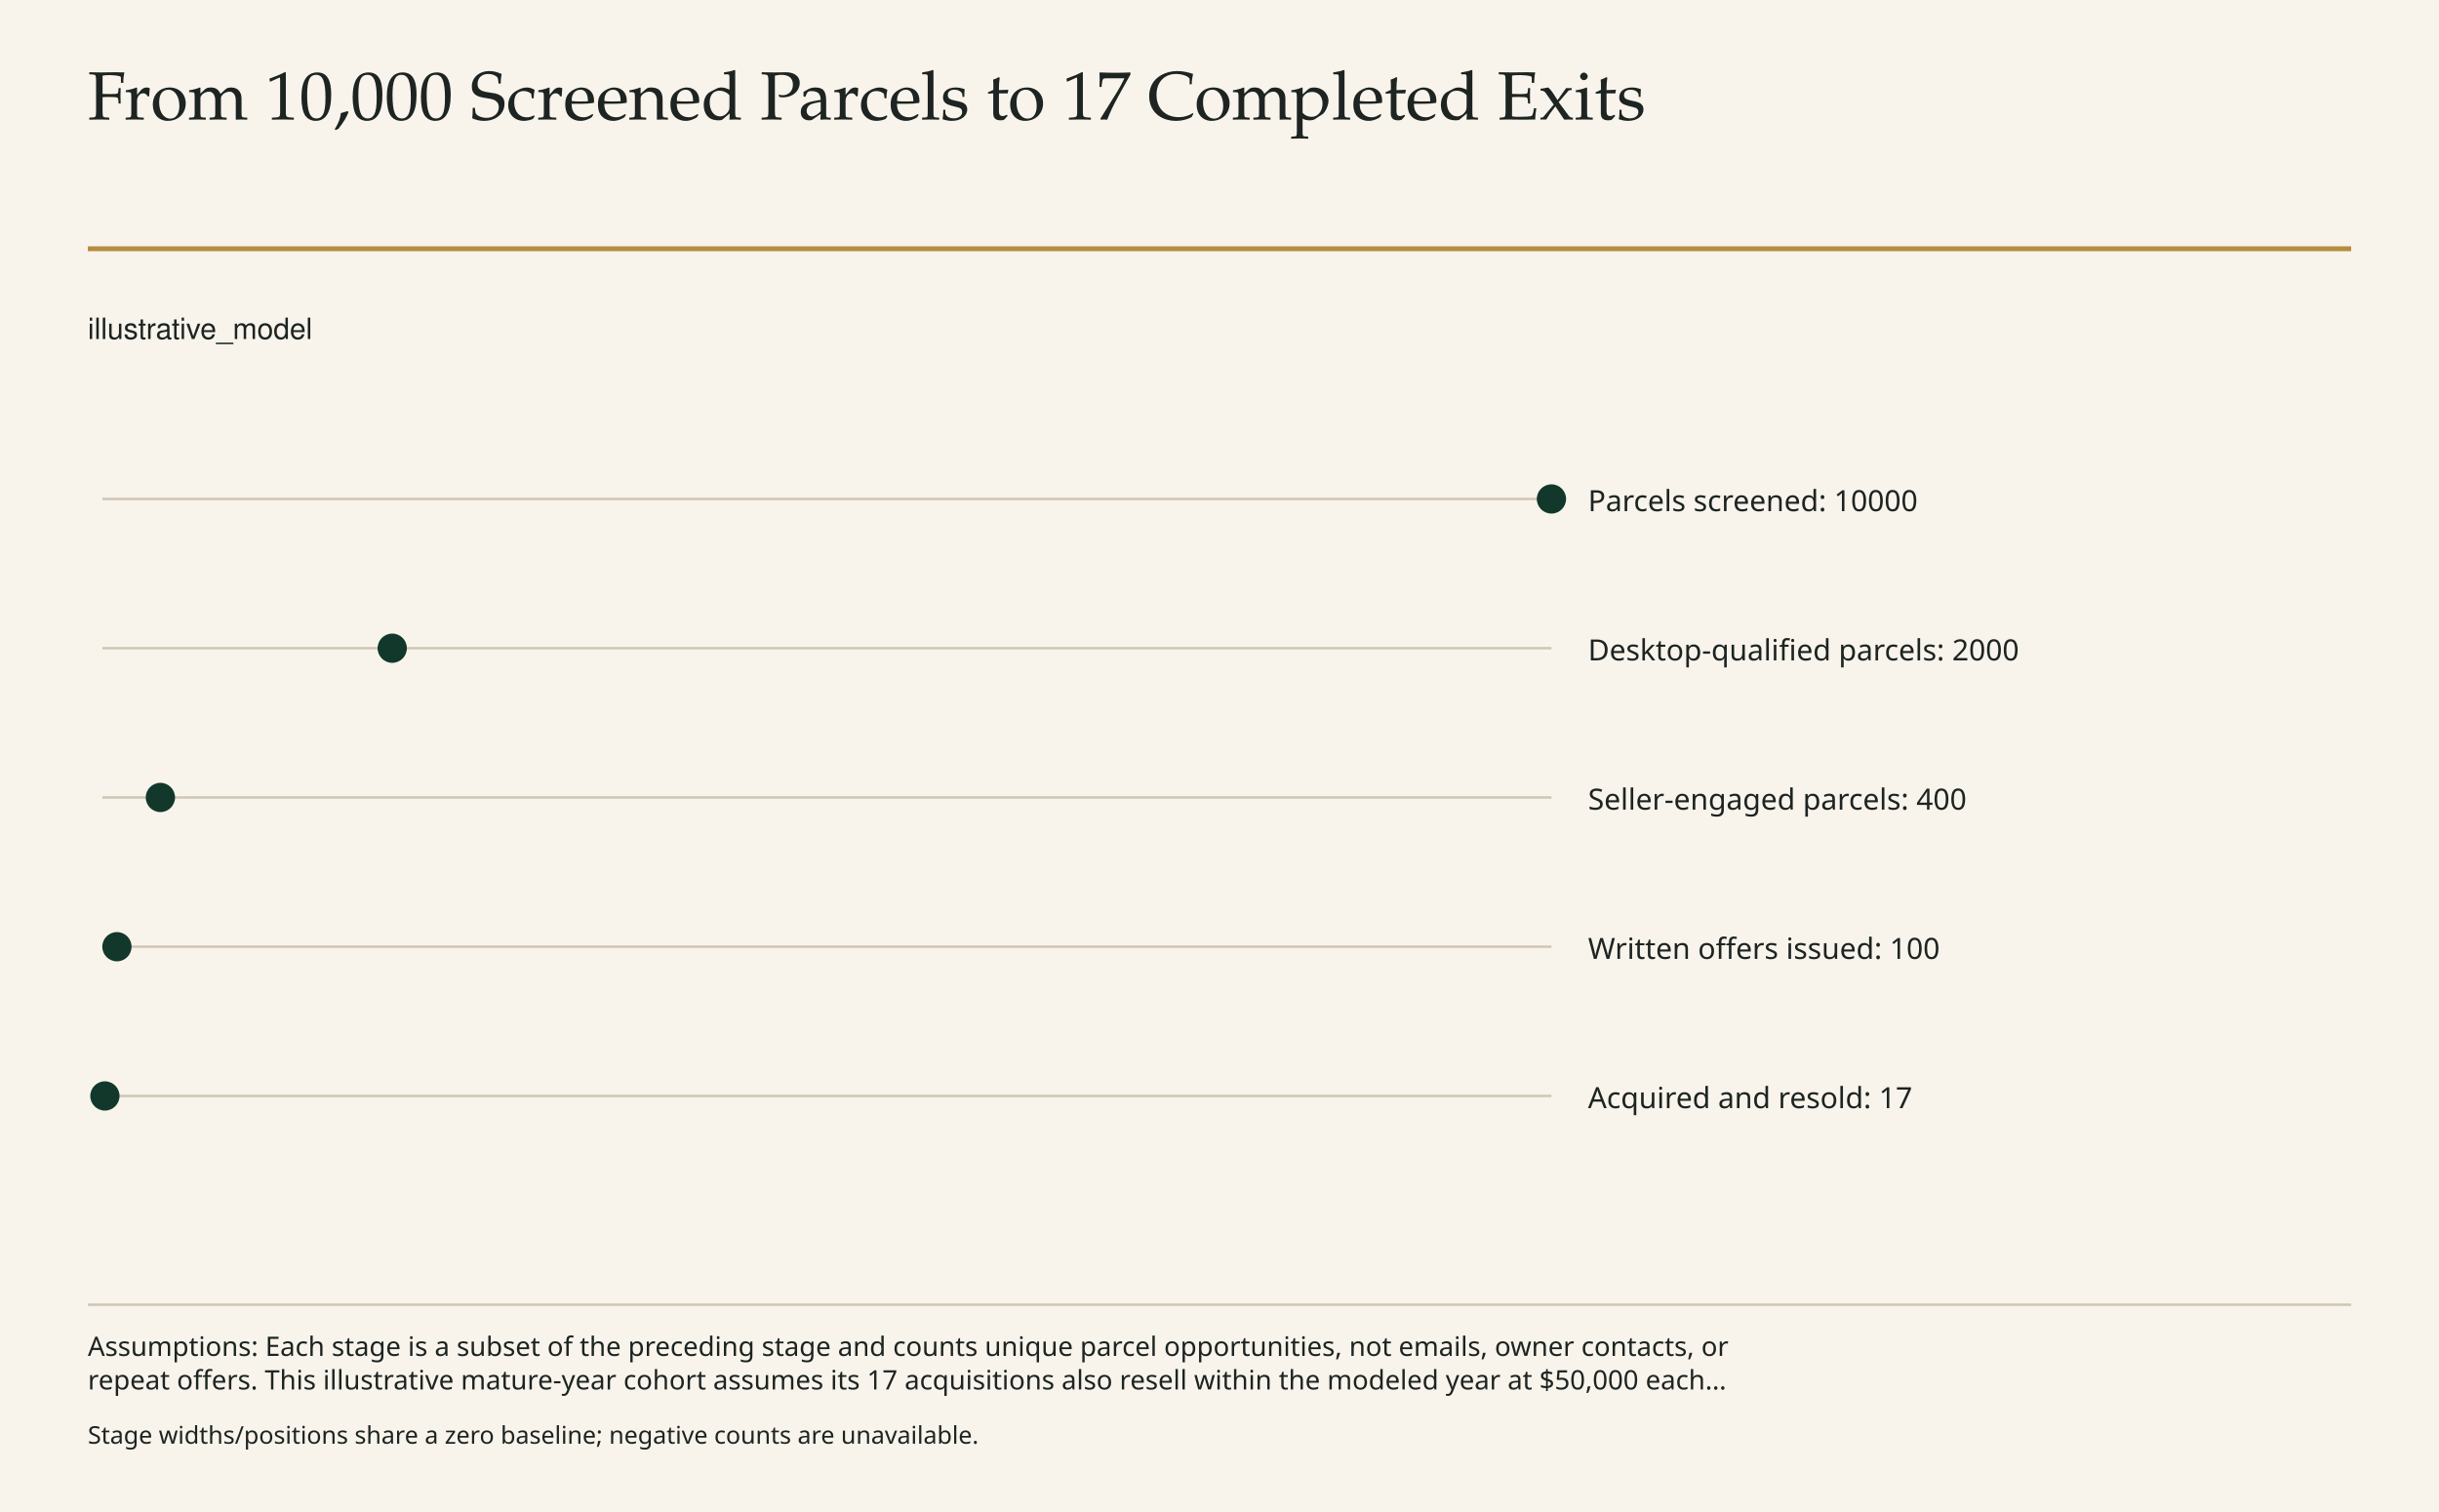
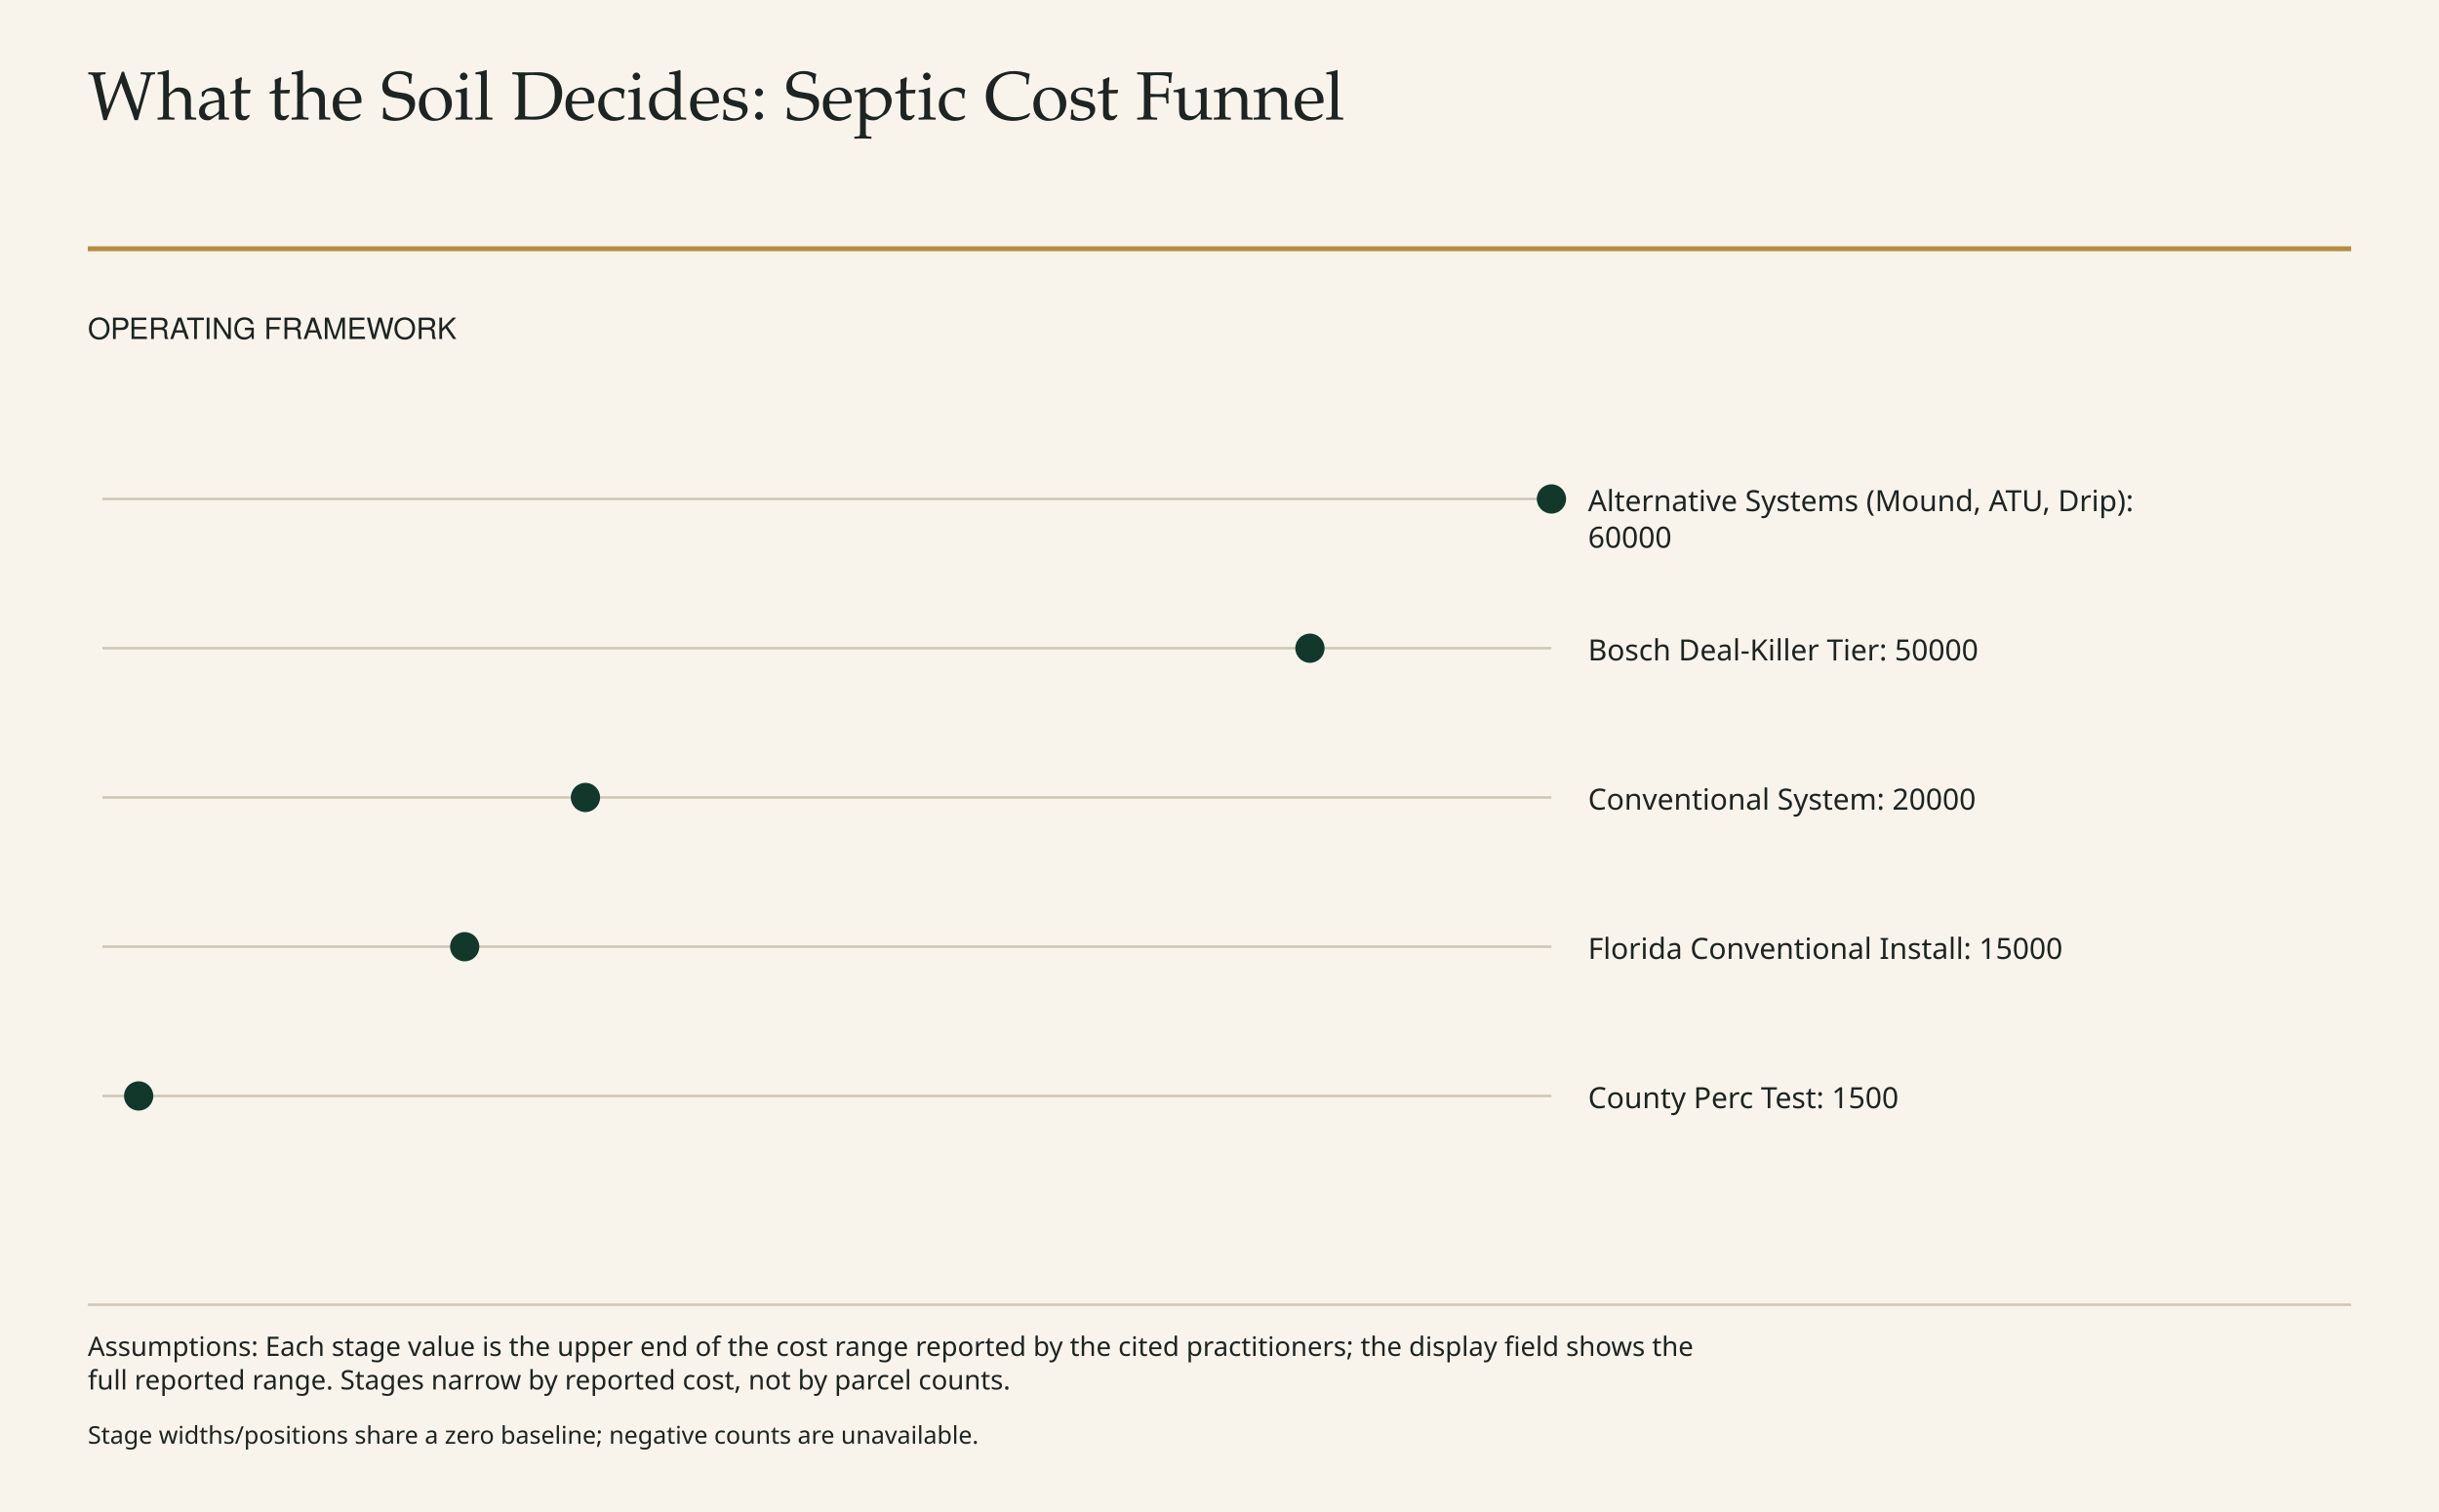
<svg xmlns="http://www.w3.org/2000/svg" viewBox="0 0 1000 620" role="img">
  <rect x="0" y="0" width="1000" height="620" fill="#F8F4EC" stroke="none" stroke-width="1" />
  <text x="36" y="49" font-family="Palatino, Georgia, serif" font-size="28" fill="#1D2421" text-anchor="start" style="font-variant-numeric:tabular-nums">
-     <tspan x="36" dy="0">From 10,000 Screened Parcels to 17 Completed Exits</tspan>
+     <tspan x="36" dy="0">What the Soil Decides: Septic Cost Funnel</tspan>
  </text>
  <line x1="36" y1="102" x2="964" y2="102" stroke="#B68D40" stroke-width="2" />
  <text x="36" y="139" font-family="Helvetica, sans-serif" font-size="12" fill="#1D2421" text-anchor="start" style="font-variant-numeric:tabular-nums">
-     <tspan x="36" dy="0">illustrative_model</tspan>
+     <tspan x="36" dy="0">OPERATING FRAMEWORK</tspan>
  </text>
  <line x1="42" y1="204.6" x2="636.1" y2="204.6" stroke="#CFC6B4" stroke-width="1" />
  <circle cx="636.1" cy="204.6" r="6" fill="#11382B" stroke="none" stroke-width="1" />
  <text x="651.1" y="209.6" font-family="Optima, Calibri, sans-serif" font-size="12" fill="#1D2421" text-anchor="start" style="font-variant-numeric:tabular-nums">
-     <tspan x="651.1" dy="0">Parcels screened: 10000</tspan>
+     <tspan x="651.1" dy="0">Alternative Systems (Mound, ATU, Drip):</tspan>
+     <tspan x="651.1" dy="15.0">60000</tspan>
  </text>
  <line x1="42" y1="265.8" x2="636.1" y2="265.8" stroke="#CFC6B4" stroke-width="1" />
-   <circle cx="160.82" cy="265.8" r="6" fill="#11382B" stroke="none" stroke-width="1" />
+   <circle cx="537.083" cy="265.8" r="6" fill="#11382B" stroke="none" stroke-width="1" />
  <text x="651.1" y="270.8" font-family="Optima, Calibri, sans-serif" font-size="12" fill="#1D2421" text-anchor="start" style="font-variant-numeric:tabular-nums">
-     <tspan x="651.1" dy="0">Desktop-qualified parcels: 2000</tspan>
+     <tspan x="651.1" dy="0">Bosch Deal-Killer Tier: 50000</tspan>
  </text>
  <line x1="42" y1="327.0" x2="636.1" y2="327.0" stroke="#CFC6B4" stroke-width="1" />
-   <circle cx="65.764" cy="327.0" r="6" fill="#11382B" stroke="none" stroke-width="1" />
+   <circle cx="240.033" cy="327.0" r="6" fill="#11382B" stroke="none" stroke-width="1" />
  <text x="651.1" y="332.0" font-family="Optima, Calibri, sans-serif" font-size="12" fill="#1D2421" text-anchor="start" style="font-variant-numeric:tabular-nums">
-     <tspan x="651.1" dy="0">Seller-engaged parcels: 400</tspan>
+     <tspan x="651.1" dy="0">Conventional System: 20000</tspan>
  </text>
  <line x1="42" y1="388.2" x2="636.1" y2="388.2" stroke="#CFC6B4" stroke-width="1" />
-   <circle cx="47.941" cy="388.2" r="6" fill="#11382B" stroke="none" stroke-width="1" />
+   <circle cx="190.525" cy="388.2" r="6" fill="#11382B" stroke="none" stroke-width="1" />
  <text x="651.1" y="393.2" font-family="Optima, Calibri, sans-serif" font-size="12" fill="#1D2421" text-anchor="start" style="font-variant-numeric:tabular-nums">
-     <tspan x="651.1" dy="0">Written offers issued: 100</tspan>
+     <tspan x="651.1" dy="0">Florida Conventional Install: 15000</tspan>
  </text>
  <line x1="42" y1="449.4" x2="636.1" y2="449.4" stroke="#CFC6B4" stroke-width="1" />
-   <circle cx="43.01" cy="449.4" r="6" fill="#11382B" stroke="none" stroke-width="1" />
+   <circle cx="56.852" cy="449.4" r="6" fill="#11382B" stroke="none" stroke-width="1" />
  <text x="651.1" y="454.4" font-family="Optima, Calibri, sans-serif" font-size="12" fill="#1D2421" text-anchor="start" style="font-variant-numeric:tabular-nums">
-     <tspan x="651.1" dy="0">Acquired and resold: 17</tspan>
+     <tspan x="651.1" dy="0">County Perc Test: 1500</tspan>
  </text>
  <line x1="36" y1="535" x2="964" y2="535" stroke="#CFC6B4" stroke-width="1" />
  <text x="36" y="556" font-family="Optima, Calibri, sans-serif" font-size="11" fill="#1D2421" text-anchor="start" style="font-variant-numeric:tabular-nums">
-     <tspan x="36" dy="0">Assumptions: Each stage is a subset of the preceding stage and counts unique parcel opportunities, not emails, owner contacts, or</tspan>
-     <tspan x="36" dy="13.75">repeat offers. This illustrative mature-year cohort assumes its 17 acquisitions also resell within the modeled year at $50,000 each…</tspan>
+     <tspan x="36" dy="0">Assumptions: Each stage value is the upper end of the cost range reported by the cited practitioners; the display field shows the</tspan>
+     <tspan x="36" dy="13.75">full reported range. Stages narrow by reported cost, not by parcel counts.</tspan>
  </text>
  <text x="36" y="592" font-family="Optima, Calibri, sans-serif" font-size="10" fill="#1D2421" text-anchor="start" style="font-variant-numeric:tabular-nums">
    <tspan x="36" dy="0">Stage widths/positions share a zero baseline; negative counts are unavailable.</tspan>
  </text>
</svg>
